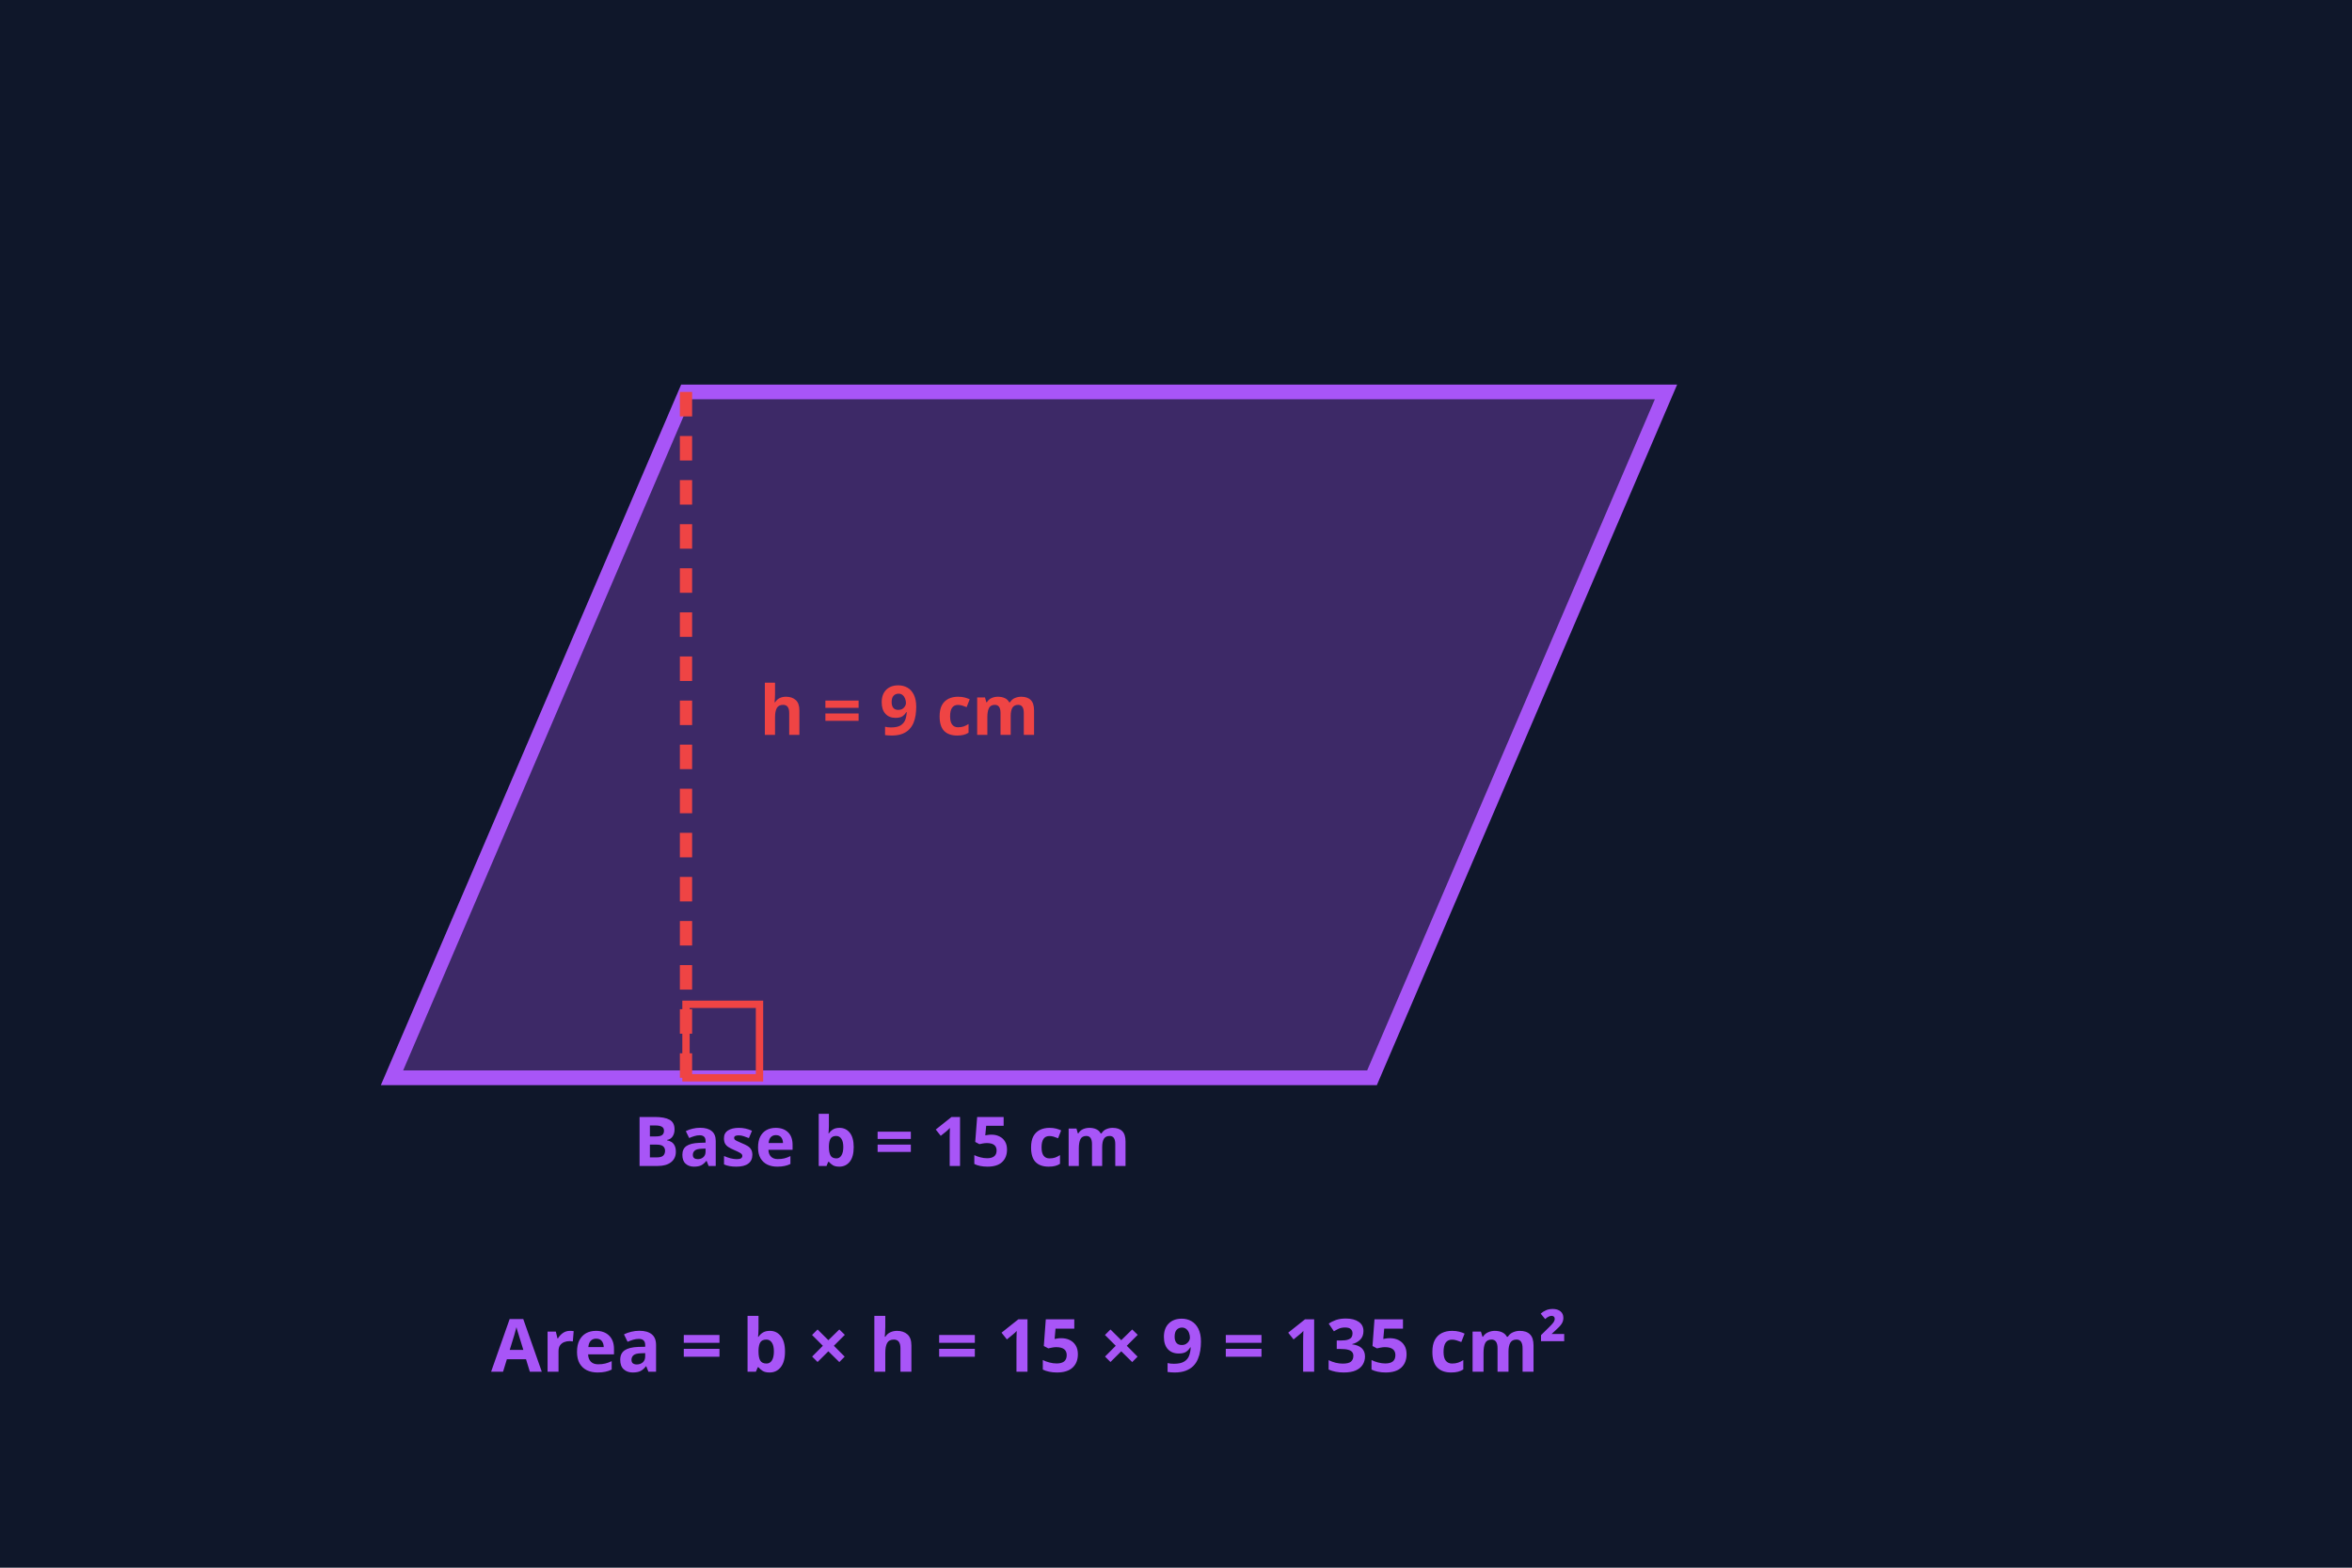
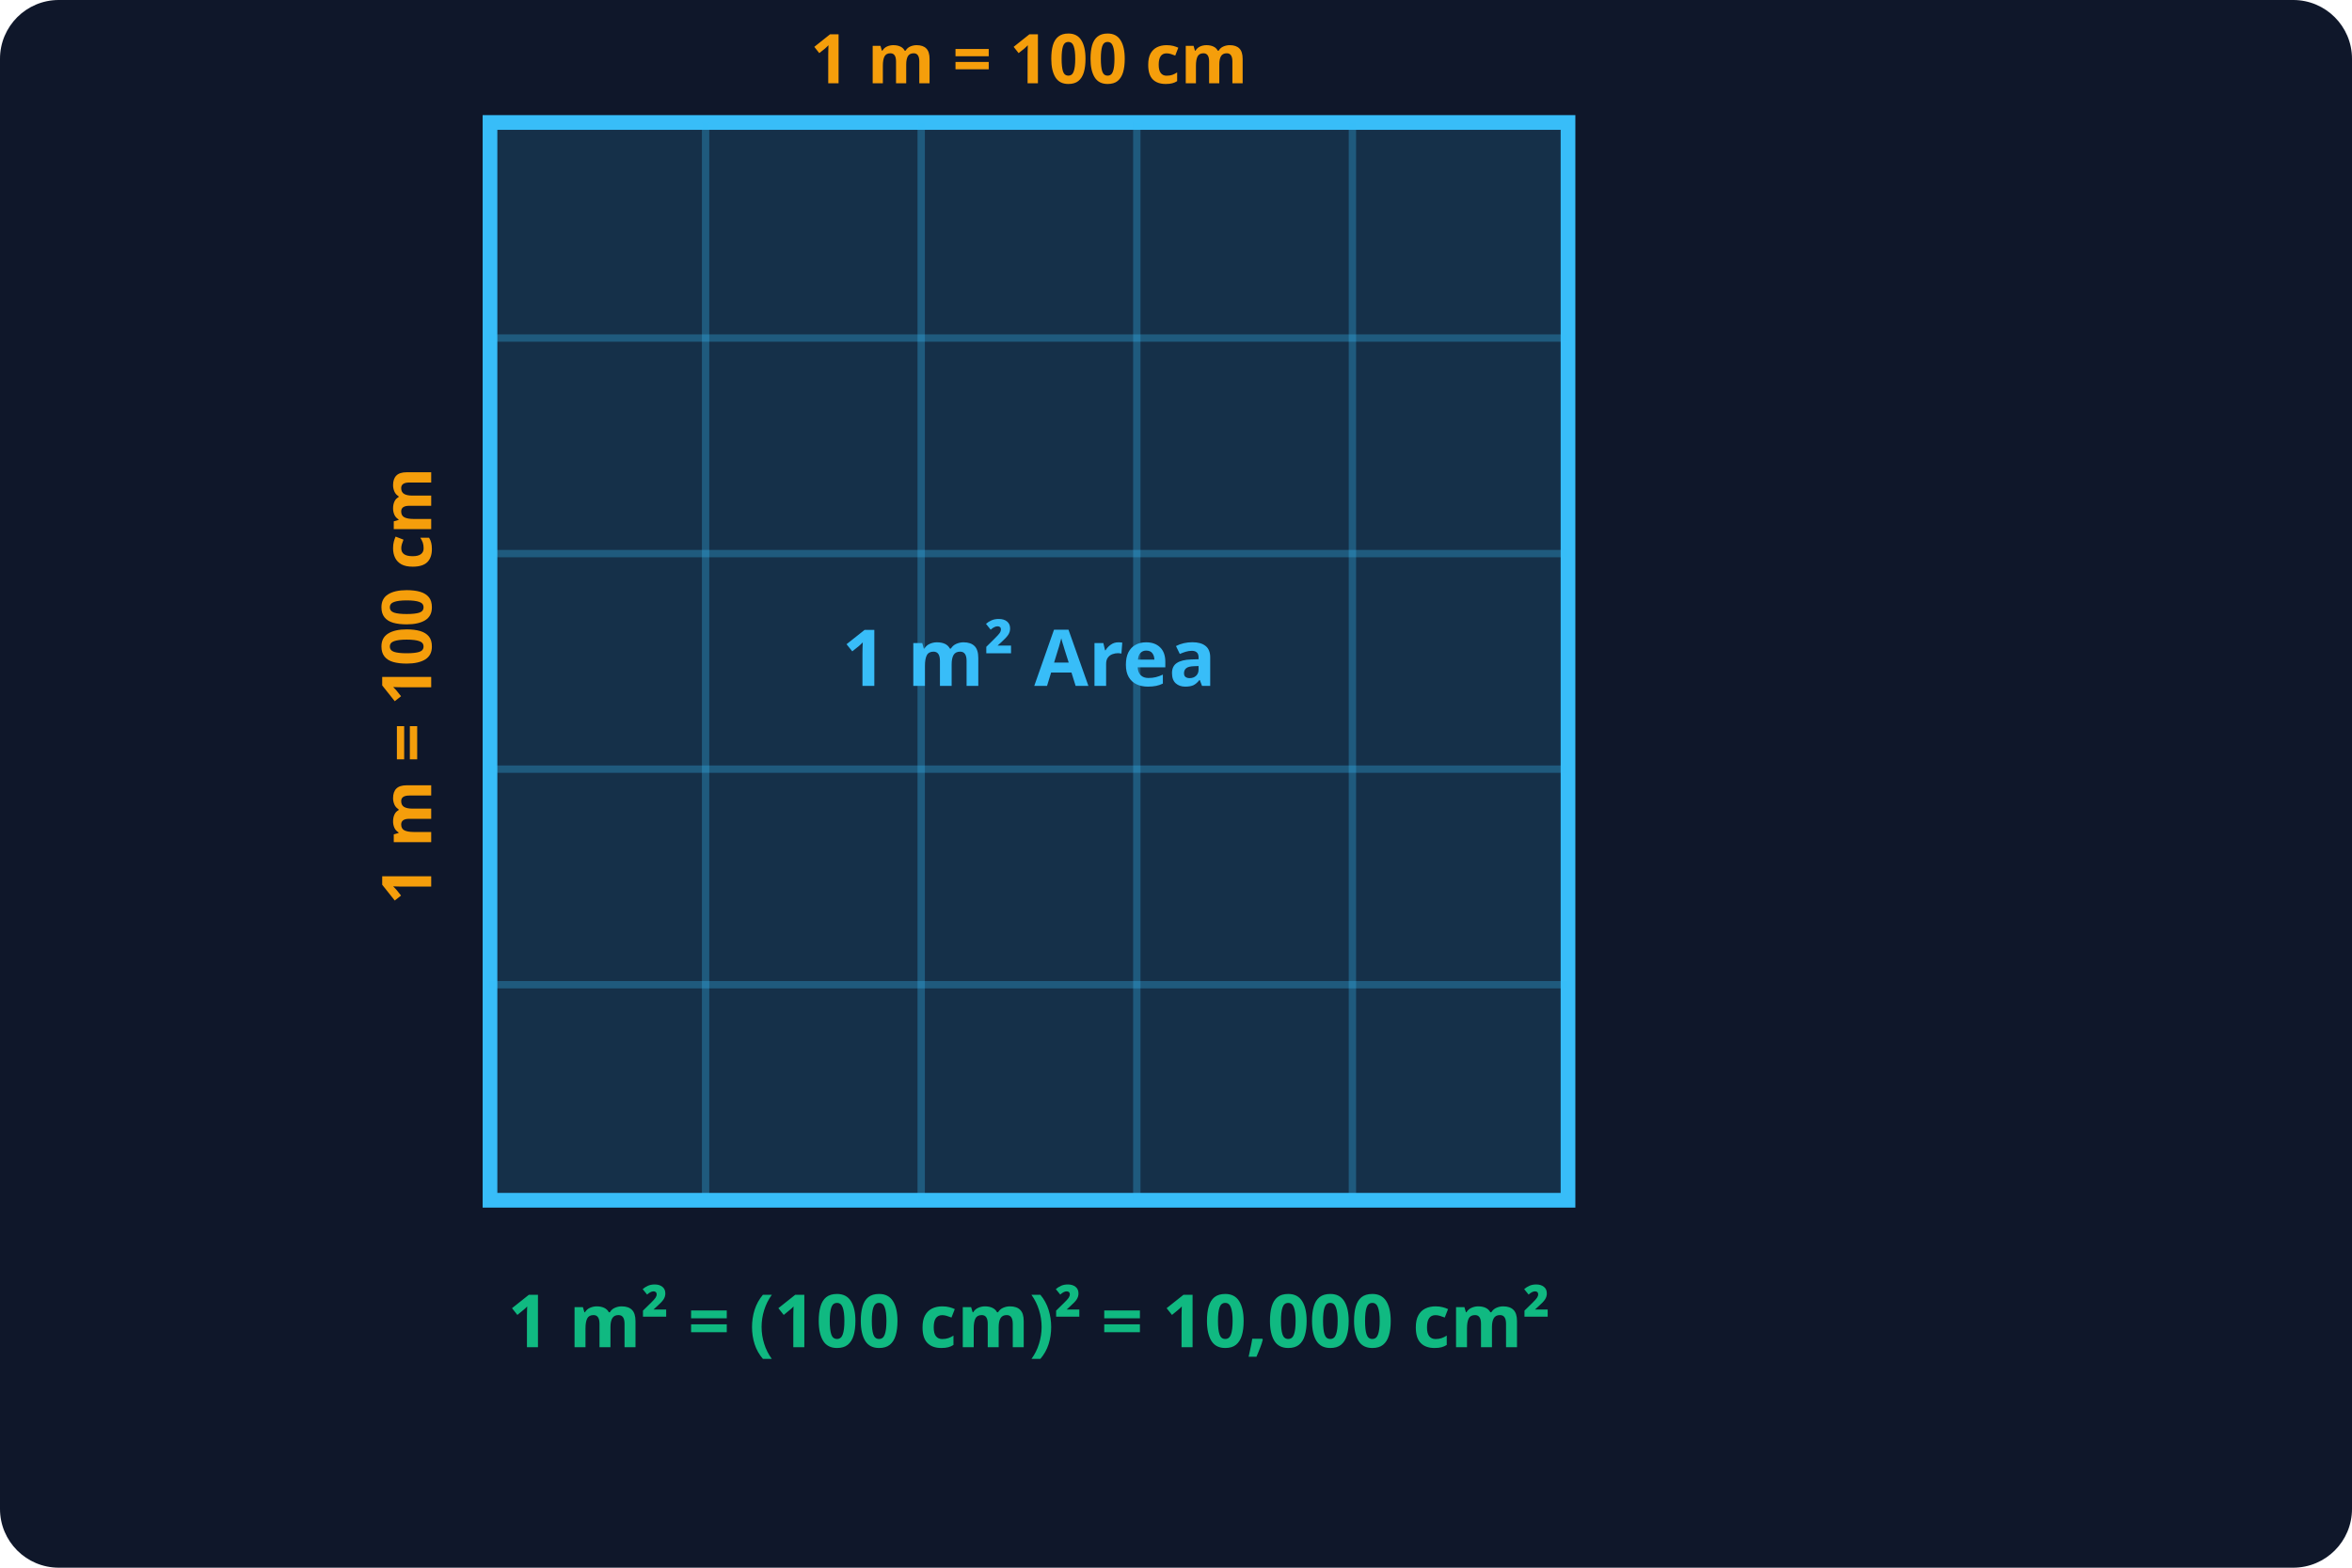
<svg xmlns="http://www.w3.org/2000/svg" width="480" height="320" viewBox="0 0 480 320">
  <defs>
    <marker id="arrow" viewBox="0 0 10 10" refX="5" refY="5" markerWidth="6" markerHeight="6" orient="auto-start-reverse">
      <path d="M 0 0 L 10 5 L 0 10 z" fill="#f59e0b" />
    </marker>
  </defs>
-   <rect width="100%" height="100%" fill="#0f172a" />
-   <g transform="translate(80, 40)">
-     <polygon points="60,40 260,40 200,180 0,180" fill="rgba(168, 85, 247, 0.3)" stroke="#a855f7" stroke-width="3" />
-     <line x1="60" y1="40" x2="60" y2="180" stroke="#ef4444" stroke-width="2.5" stroke-dasharray="5,4" />
-     <rect x="60" y="165" width="15" height="15" fill="none" stroke="#ef4444" stroke-width="1.5" />
-     <text x="100" y="198" text-anchor="middle" font-family="sans-serif" font-size="14" fill="#a855f7" font-weight="bold">Base b = 15 cm</text>
-     <text x="75" y="110" font-family="sans-serif" font-size="14" fill="#ef4444" font-weight="bold">h = 9 cm</text>
-     <text x="130" y="240" text-anchor="middle" font-family="sans-serif" font-size="15" fill="#a855f7" font-weight="bold">Area = b × h = 15 × 9 = 135 cm²</text>
+   <rect width="100%" height="100%" fill="#0f172a" rx="12" />
+   <g transform="translate(100, 25)">
+     <rect x="0" y="0" width="220" height="220" fill="rgba(56, 189, 248, 0.15)" stroke="#38bdf8" stroke-width="3" />
+     <path d="M 0,44 L 220,44 M 0,88 L 220,88 M 0,132 L 220,132 M 0,176 L 220,176" stroke="rgba(56, 189, 248, 0.3)" stroke-width="1.5" />
+     <path d="M 44,0 L 44,220 M 88,0 L 88,220 M 132,0 L 132,220 M 176,0 L 176,220" stroke="rgba(56, 189, 248, 0.3)" stroke-width="1.5" />
+     <text x="110" y="-8" text-anchor="middle" font-family="sans-serif" font-size="14" fill="#f59e0b" font-weight="bold">1 m = 100 cm</text>
+     <text x="-12" y="115" text-anchor="middle" font-family="sans-serif" font-size="14" fill="#f59e0b" font-weight="bold" transform="rotate(-90 -12 115)">1 m = 100 cm</text>
+     <text x="110" y="115" text-anchor="middle" font-family="sans-serif" font-size="16" fill="#38bdf8" font-weight="bold">1 m² Area</text>
+     <text x="110" y="250" text-anchor="middle" font-family="sans-serif" font-size="15" fill="#10b981" font-weight="bold">1 m² = (100 cm)² = 10,000 cm²</text>
  </g>
</svg>
